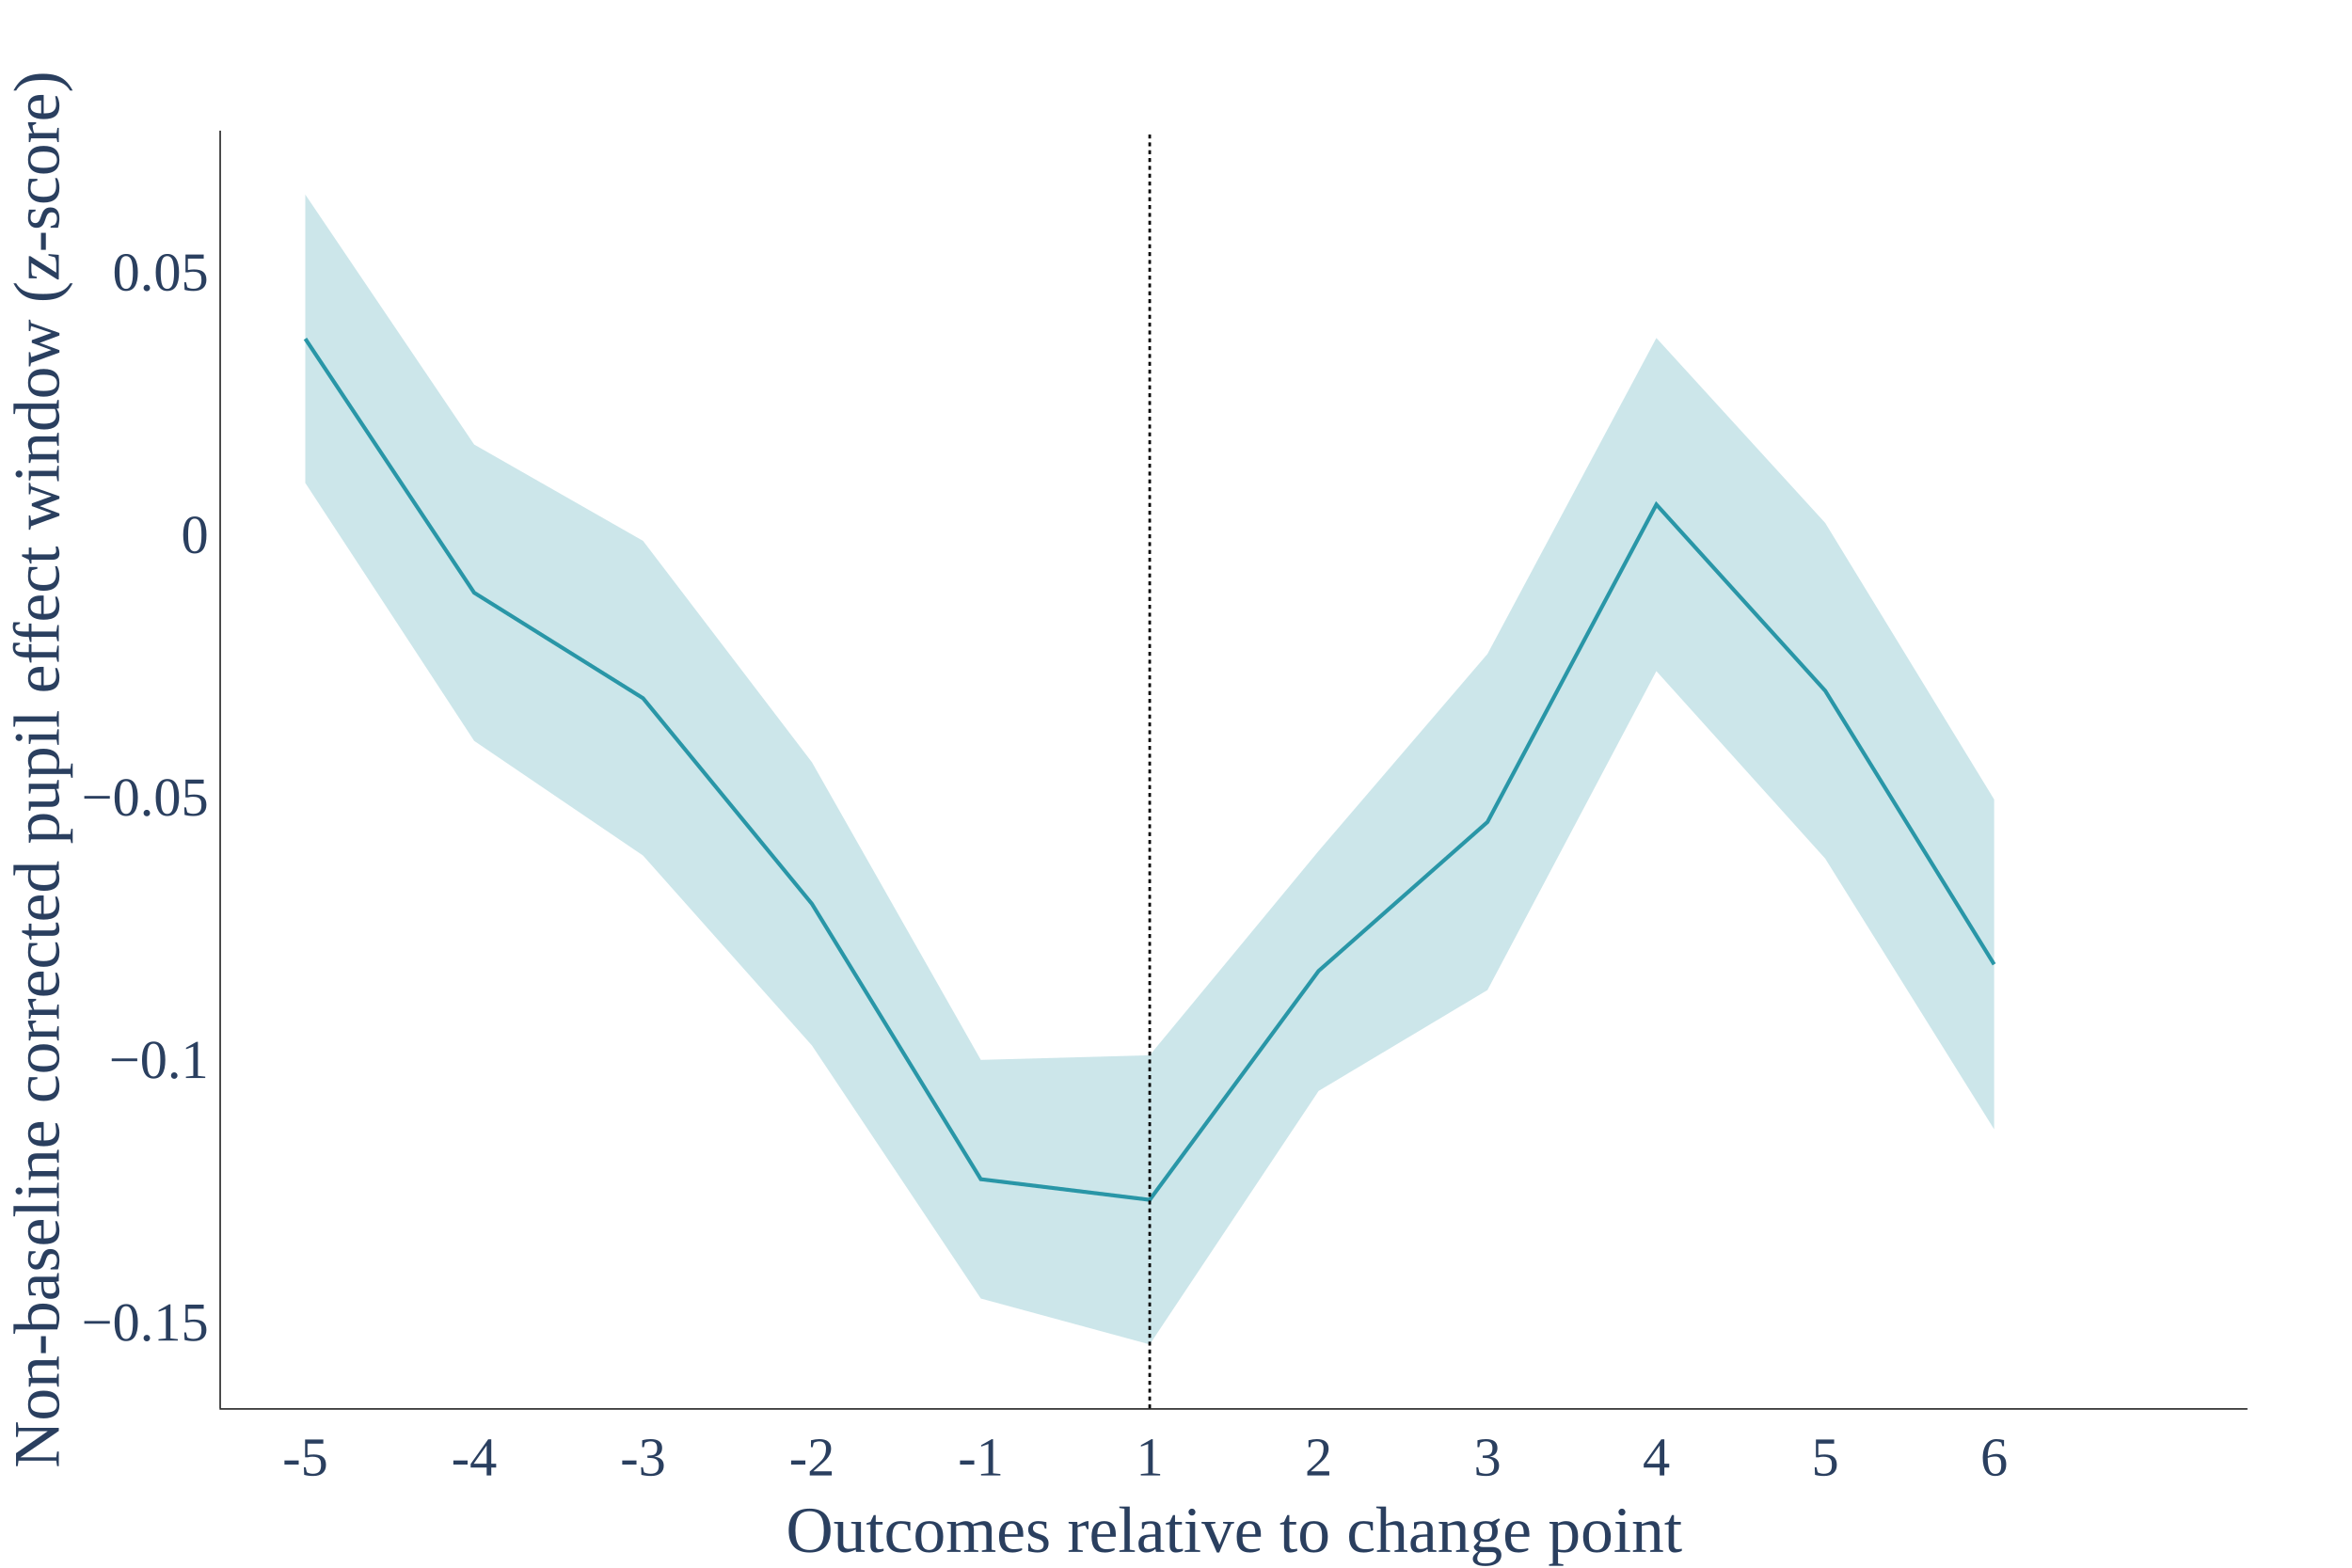
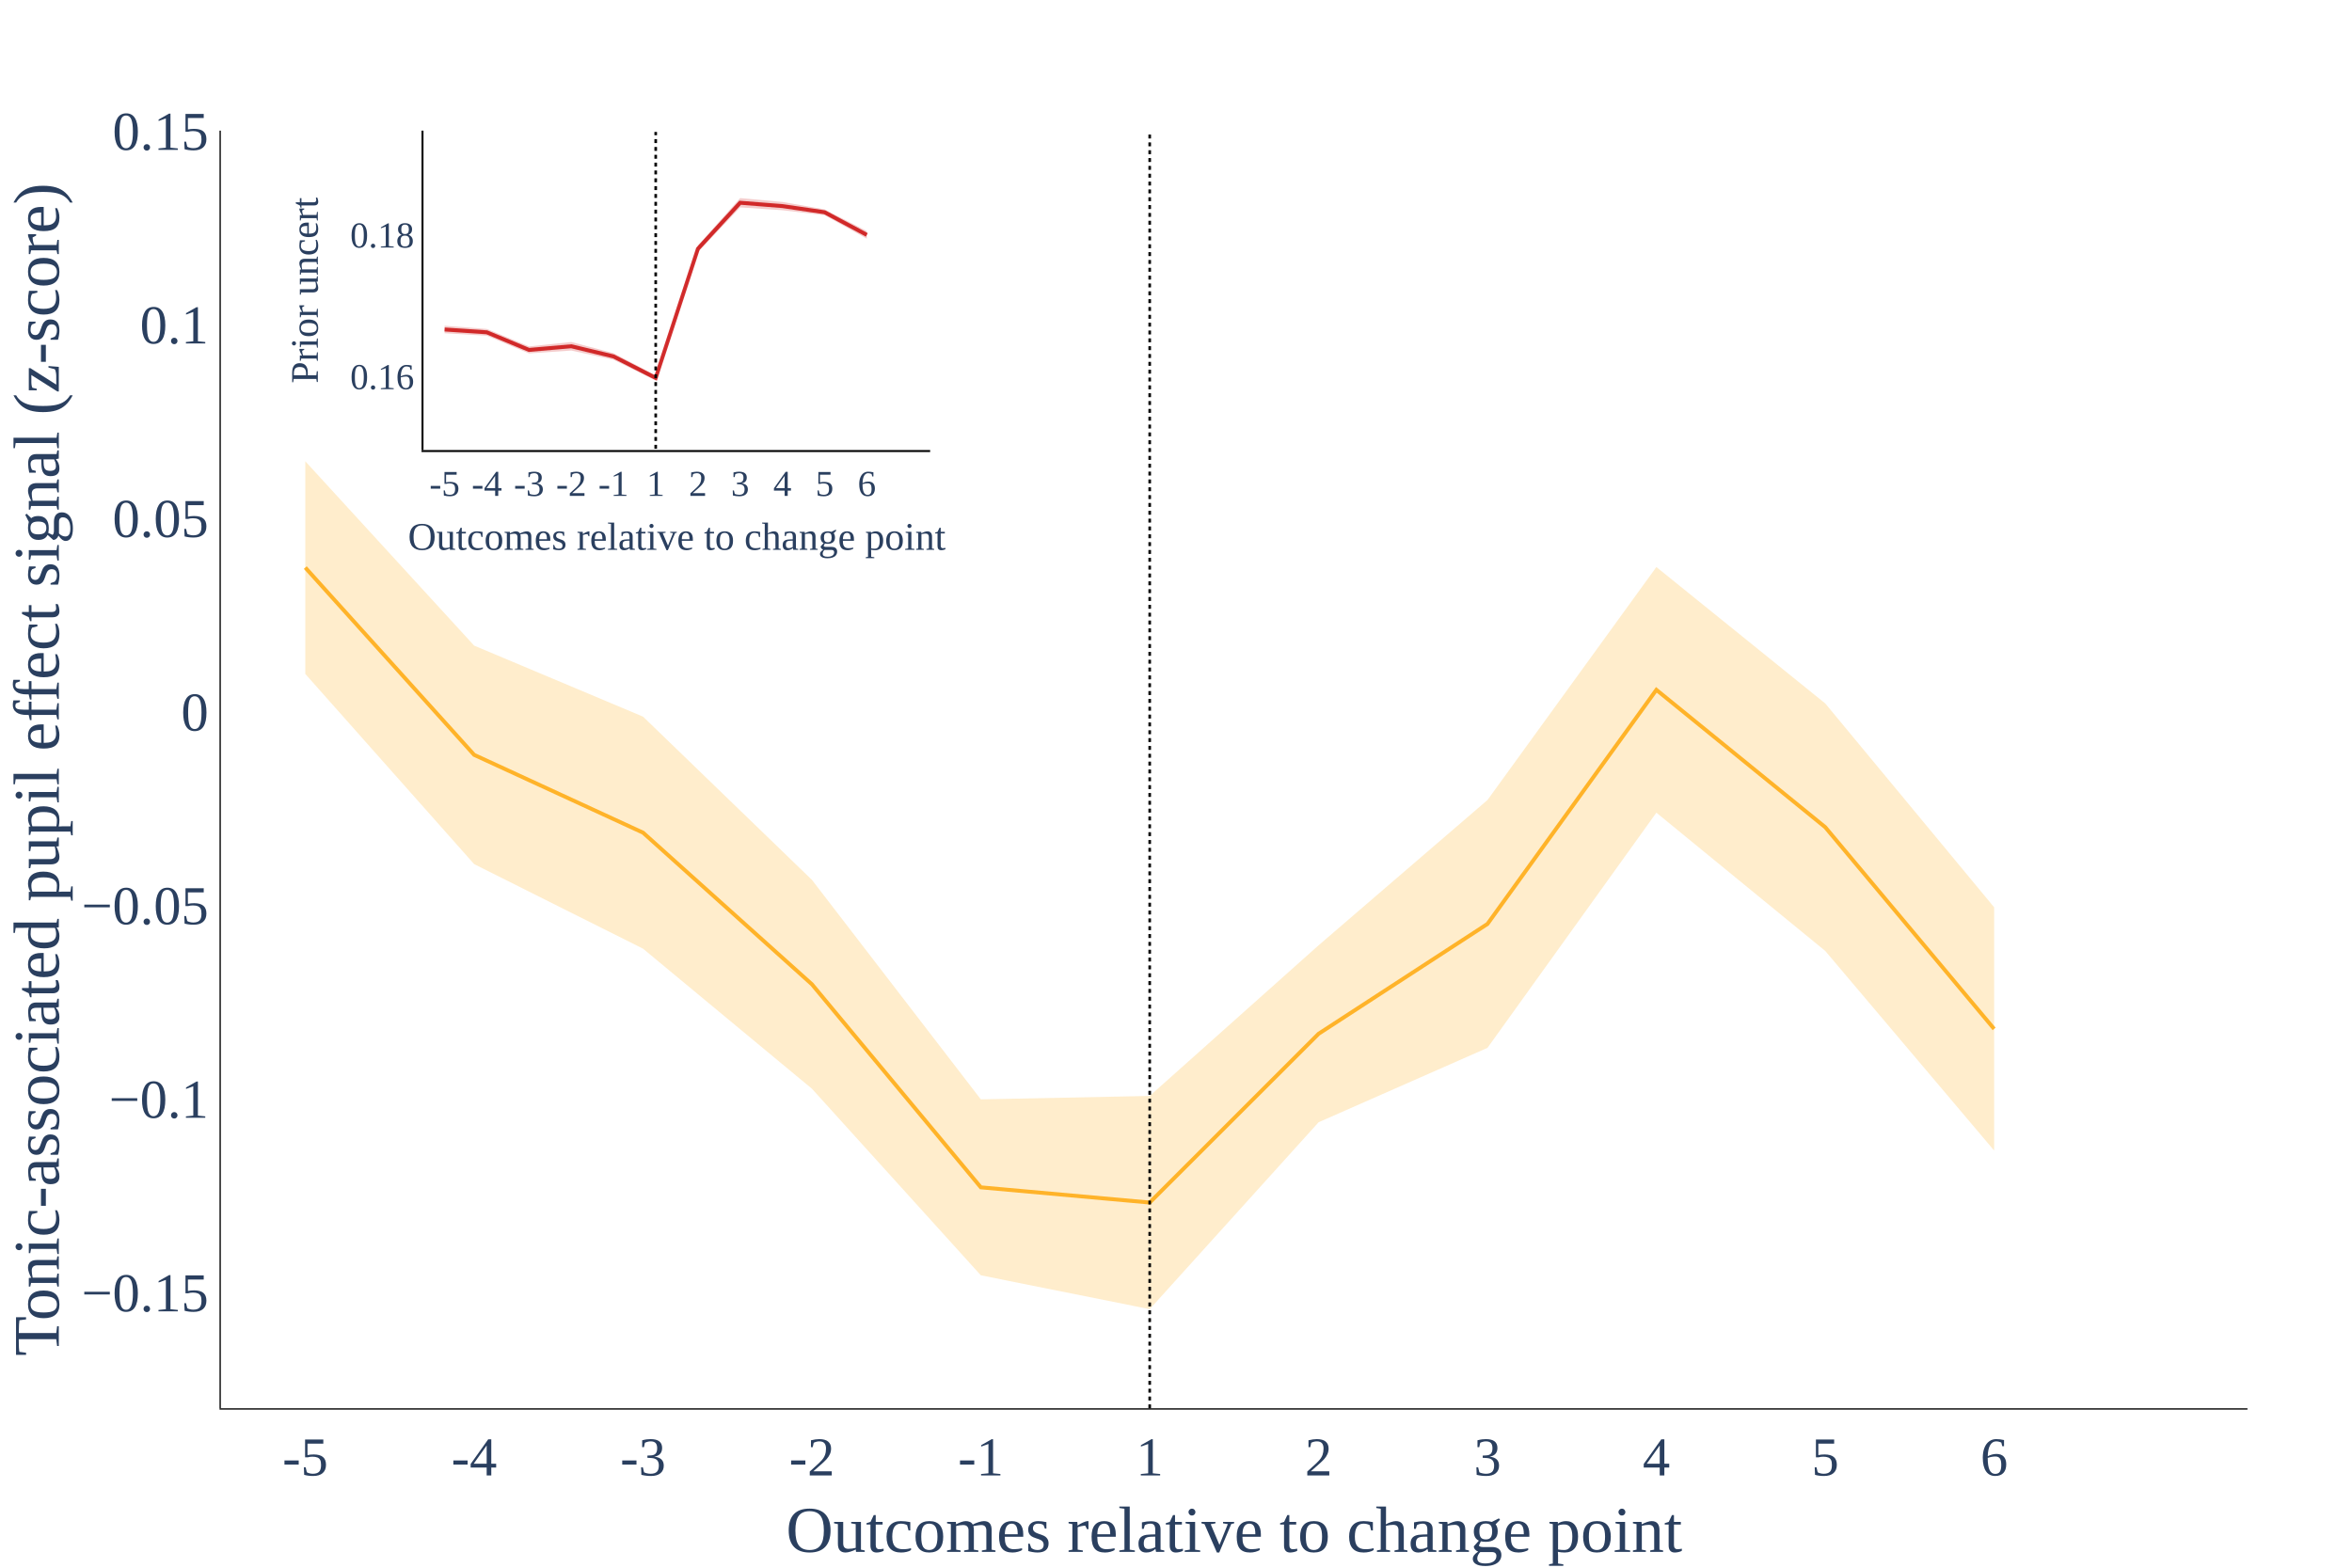
<svg xmlns="http://www.w3.org/2000/svg" class="main-svg" width="1800" height="1200" style="" viewBox="0 0 1800 1200">
  <rect x="0" y="0" width="1800" height="1200" style="fill: rgb(255, 255, 255); fill-opacity: 1;" />
-   <defs id="defs-a158c0">
+   <defs id="defs-79955b">
    <g class="clips">
-       <clipPath id="clipa158c0xyplot" class="plotclip">
+       <clipPath id="clip79955bxyplot" class="plotclip">
        <rect width="1551" height="978" />
      </clipPath>
-       <clipPath class="axesclip" id="clipa158c0x">
+       <clipPath id="clip79955bx2y2plot" class="plotclip">
+         <rect width="387.75" height="244.5" />
+       </clipPath>
+       <clipPath class="axesclip" id="clip79955bx">
        <rect x="169" y="0" width="1551" height="1200" />
      </clipPath>
-       <clipPath class="axesclip" id="clipa158c0y">
+       <clipPath class="axesclip" id="clip79955by">
        <rect x="0" y="100" width="1800" height="978" />
      </clipPath>
-       <clipPath class="axesclip" id="clipa158c0xy">
+       <clipPath class="axesclip" id="clip79955bxy">
        <rect x="169" y="100" width="1551" height="978" />
+       </clipPath>
+       <clipPath class="axesclip" id="clip79955by2">
+         <rect x="0" y="100" width="1800" height="244.5" />
+       </clipPath>
+       <clipPath class="axesclip" id="clip79955bxy2">
+         <rect x="169" y="100" width="1551" height="244.5" />
+       </clipPath>
+       <clipPath class="axesclip" id="clip79955bx2">
+         <rect x="324.1" y="0" width="387.75" height="1200" />
+       </clipPath>
+       <clipPath class="axesclip" id="clip79955bx2y">
+         <rect x="324.1" y="100" width="387.75" height="978" />
+       </clipPath>
+       <clipPath class="axesclip" id="clip79955bx2y2">
+         <rect x="324.1" y="100" width="387.75" height="244.5" />
      </clipPath>
    </g>
    <g class="gradients" />
    <g class="patterns" />
  </defs>
  <g class="bglayer">
    <rect class="bg" x="169" y="100" width="1551" height="978" style="fill: rgb(255, 255, 255); fill-opacity: 1; stroke-width: 0;" />
  </g>
  <g class="layer-below">
    <g class="imagelayer" />
    <g class="shapelayer" />
  </g>
  <g class="cartesianlayer">
    <g class="subplot xy">
      <g class="layer-subplot">
        <g class="shapelayer" />
        <g class="imagelayer" />
      </g>
      <g class="minor-gridlayer">
        <g class="x" />
        <g class="y" />
      </g>
      <g class="gridlayer">
        <g class="x">
          <path class="xgrid crisp" transform="translate(233.63,0)" d="M0,100v978" style="stroke: rgb(255, 255, 255); stroke-opacity: 1; stroke-width: 1px;" />
          <path class="xgrid crisp" transform="translate(362.88,0)" d="M0,100v978" style="stroke: rgb(255, 255, 255); stroke-opacity: 1; stroke-width: 1px;" />
          <path class="xgrid crisp" transform="translate(492.13,0)" d="M0,100v978" style="stroke: rgb(255, 255, 255); stroke-opacity: 1; stroke-width: 1px;" />
          <path class="xgrid crisp" transform="translate(621.38,0)" d="M0,100v978" style="stroke: rgb(255, 255, 255); stroke-opacity: 1; stroke-width: 1px;" />
          <path class="xgrid crisp" transform="translate(750.63,0)" d="M0,100v978" style="stroke: rgb(255, 255, 255); stroke-opacity: 1; stroke-width: 1px;" />
          <path class="xgrid crisp" transform="translate(1009.13,0)" d="M0,100v978" style="stroke: rgb(255, 255, 255); stroke-opacity: 1; stroke-width: 1px;" />
          <path class="xgrid crisp" transform="translate(1138.38,0)" d="M0,100v978" style="stroke: rgb(255, 255, 255); stroke-opacity: 1; stroke-width: 1px;" />
          <path class="xgrid crisp" transform="translate(1267.63,0)" d="M0,100v978" style="stroke: rgb(255, 255, 255); stroke-opacity: 1; stroke-width: 1px;" />
          <path class="xgrid crisp" transform="translate(1396.88,0)" d="M0,100v978" style="stroke: rgb(255, 255, 255); stroke-opacity: 1; stroke-width: 1px;" />
          <path class="xgrid crisp" transform="translate(1526.13,0)" d="M0,100v978" style="stroke: rgb(255, 255, 255); stroke-opacity: 1; stroke-width: 1px;" />
        </g>
        <g class="y">
-           <path class="ygrid crisp" transform="translate(0,1011.45)" d="M169,0h1551" style="stroke: rgb(255, 255, 255); stroke-opacity: 1; stroke-width: 1px;" />
-           <path class="ygrid crisp" transform="translate(0,810.49)" d="M169,0h1551" style="stroke: rgb(255, 255, 255); stroke-opacity: 1; stroke-width: 1px;" />
-           <path class="ygrid crisp" transform="translate(0,609.53)" d="M169,0h1551" style="stroke: rgb(255, 255, 255); stroke-opacity: 1; stroke-width: 1px;" />
-           <path class="ygrid crisp" transform="translate(0,207.62)" d="M169,0h1551" style="stroke: rgb(255, 255, 255); stroke-opacity: 1; stroke-width: 1px;" />
+           <path class="ygrid crisp" transform="translate(0,989.09)" d="M169,0h1551" style="stroke: rgb(255, 255, 255); stroke-opacity: 1; stroke-width: 1px;" />
+           <path class="ygrid crisp" transform="translate(0,840.91)" d="M169,0h1551" style="stroke: rgb(255, 255, 255); stroke-opacity: 1; stroke-width: 1px;" />
+           <path class="ygrid crisp" transform="translate(0,692.73)" d="M169,0h1551" style="stroke: rgb(255, 255, 255); stroke-opacity: 1; stroke-width: 1px;" />
+           <path class="ygrid crisp" transform="translate(0,396.36)" d="M169,0h1551" style="stroke: rgb(255, 255, 255); stroke-opacity: 1; stroke-width: 1px;" />
+           <path class="ygrid crisp" transform="translate(0,248.18)" d="M169,0h1551" style="stroke: rgb(255, 255, 255); stroke-opacity: 1; stroke-width: 1px;" />
        </g>
      </g>
      <g class="zerolinelayer">
        <path class="xzl zl crisp" transform="translate(879.88,0)" d="M0,100v978" style="stroke: rgb(255, 255, 255); stroke-opacity: 1; stroke-width: 2px;" />
-         <path class="yzl zl crisp" transform="translate(0,408.57)" d="M169,0h1551" style="stroke: rgb(255, 255, 255); stroke-opacity: 1; stroke-width: 2px;" />
+         <path class="yzl zl crisp" transform="translate(0,544.55)" d="M169,0h1551" style="stroke: rgb(255, 255, 255); stroke-opacity: 1; stroke-width: 2px;" />
      </g>
      <g class="layer-between">
        <g class="shapelayer" />
        <g class="imagelayer" />
      </g>
      <path class="xlines-below" />
      <path class="ylines-below" />
      <g class="overlines-below" />
      <g class="xaxislayer-below" />
      <g class="yaxislayer-below" />
      <g class="overaxes-below" />
      <g class="overplot">
-         <g class="xy" transform="translate(169,100)" clip-path="url(#clipa158c0xyplot)">
+         <g class="xy" transform="translate(169,100)" clip-path="url(#clip79955bxyplot)">
          <g class="scatterlayer mlayer">
-             <g class="trace scatter tracebae1dd" style="stroke-miterlimit: 2; opacity: 1;">
+             <g class="trace scatter traceeed46f" style="stroke-miterlimit: 2; opacity: 1;">
              <g class="fills">
                <g>
-                   <path class="js-fill" d="M64.63,269.66L193.88,467.13L323.13,554.91L452.38,700.29L581.63,893.97L710.88,929.1L840.13,735.08L969.38,657.83L1098.63,413.71L1227.88,557.25L1357.13,764.45L1357.13,511.94L1227.88,300.32L1098.63,158.7L969.38,400.56L840.13,551.37L710.88,707.75L581.63,711.31L452.38,483.47L323.13,314.02L193.88,240.28L64.63,48.9Z" style="fill: rgb(0, 130, 150); fill-opacity: 0.2; stroke-width: 0;" />
+                   <path class="js-fill" d="M64.63,415.85L193.88,561.46L323.13,626.19L452.38,733.38L581.63,876.2L710.88,902.11L840.13,759.04L969.38,702.08L1098.63,522.07L1227.88,627.91L1357.13,780.7L1357.13,594.5L1227.88,438.46L1098.63,334.03L969.38,512.38L840.13,623.58L710.88,738.89L581.63,741.52L452.38,573.51L323.13,448.56L193.88,394.19L64.63,253.07Z" style="fill: rgb(255, 165, 0); fill-opacity: 0.2; stroke-width: 0;" />
                </g>
              </g>
              <g class="errorbars" />
              <g class="lines">
-                 <path class="js-line" d="M64.63,269.66L193.88,467.13L323.13,554.91L452.38,700.29L581.63,893.97L710.88,929.1L840.13,735.08L969.38,657.83L1098.63,413.71L1227.88,557.25L1357.13,764.45L1357.13,511.94L1227.88,300.32L1098.63,158.7L969.38,400.56L840.13,551.37L710.88,707.75L581.63,711.31L452.38,483.47L323.13,314.02L193.88,240.28L64.63,48.9" style="vector-effect: none; fill: none; stroke: rgb(255, 255, 255); stroke-opacity: 0; stroke-width: 2px; opacity: 1;" />
+                 <path class="js-line" d="M64.63,415.85L193.88,561.46L323.13,626.19L452.38,733.38L581.63,876.2L710.88,902.11L840.13,759.04L969.38,702.08L1098.63,522.07L1227.88,627.91L1357.13,780.7L1357.13,594.5L1227.88,438.46L1098.63,334.03L969.38,512.38L840.13,623.58L710.88,738.89L581.63,741.52L452.38,573.51L323.13,448.56L193.88,394.19L64.63,253.07" style="vector-effect: none; fill: none; stroke: rgb(255, 255, 255); stroke-opacity: 0; stroke-width: 2px; opacity: 1;" />
              </g>
              <g class="points" />
              <g class="text" />
            </g>
-             <g class="trace scatter traceaf1deb" style="stroke-miterlimit: 2; opacity: 1;">
+             <g class="trace scatter trace418232" style="stroke-miterlimit: 2; opacity: 1;">
              <g class="fills" />
              <g class="errorbars" />
              <g class="lines">
-                 <path class="js-line" d="M64.63,159.28L193.88,353.71L323.13,434.47L452.38,591.88L581.63,802.64L710.88,818.43L840.13,643.23L969.38,529.2L1098.63,286.2L1227.88,428.79L1357.13,638.19" style="vector-effect: none; fill: none; stroke: rgb(0, 130, 150); stroke-opacity: 0.8; stroke-width: 3px; opacity: 1;" />
+                 <path class="js-line" d="M64.63,334.46L193.88,477.82L323.13,537.37L452.38,653.45L581.63,808.86L710.88,820.5L840.13,691.31L969.38,607.23L1098.63,428.05L1227.88,533.19L1357.13,687.6" style="vector-effect: none; fill: none; stroke: rgb(255, 165, 0); stroke-opacity: 0.8; stroke-width: 3px; opacity: 1;" />
              </g>
              <g class="points" />
              <g class="text" />
            </g>
          </g>
        </g>
      </g>
      <path class="xlines-above crisp" d="M168,1078.5H1720" style="fill: none; stroke-width: 1px; stroke: rgb(0, 0, 0); stroke-opacity: 1;" />
      <path class="ylines-above crisp" d="M168.5,100V1078" style="fill: none; stroke-width: 1px; stroke: rgb(0, 0, 0); stroke-opacity: 1;" />
      <g class="overlines-above" />
      <g class="xaxislayer-above">
        <g class="xtick">
          <text text-anchor="middle" x="0" y="1129.4" transform="translate(233.63,0)" style="font-family: 'Times New Roman'; font-size: 42px; fill: rgb(42, 63, 95); fill-opacity: 1; white-space: pre; opacity: 1;">-5</text>
        </g>
        <g class="xtick">
          <text text-anchor="middle" x="0" y="1129.4" style="font-family: 'Times New Roman'; font-size: 42px; fill: rgb(42, 63, 95); fill-opacity: 1; white-space: pre; opacity: 1;" transform="translate(362.88,0)">-4</text>
        </g>
        <g class="xtick">
          <text text-anchor="middle" x="0" y="1129.4" style="font-family: 'Times New Roman'; font-size: 42px; fill: rgb(42, 63, 95); fill-opacity: 1; white-space: pre; opacity: 1;" transform="translate(492.13,0)">-3</text>
        </g>
        <g class="xtick">
          <text text-anchor="middle" x="0" y="1129.4" style="font-family: 'Times New Roman'; font-size: 42px; fill: rgb(42, 63, 95); fill-opacity: 1; white-space: pre; opacity: 1;" transform="translate(621.38,0)">-2</text>
        </g>
        <g class="xtick">
          <text text-anchor="middle" x="0" y="1129.4" style="font-family: 'Times New Roman'; font-size: 42px; fill: rgb(42, 63, 95); fill-opacity: 1; white-space: pre; opacity: 1;" transform="translate(750.63,0)">-1</text>
        </g>
        <g class="xtick">
          <text text-anchor="middle" x="0" y="1129.4" style="font-family: 'Times New Roman'; font-size: 42px; fill: rgb(42, 63, 95); fill-opacity: 1; white-space: pre; opacity: 1;" transform="translate(879.88,0)">1</text>
        </g>
        <g class="xtick">
          <text text-anchor="middle" x="0" y="1129.4" style="font-family: 'Times New Roman'; font-size: 42px; fill: rgb(42, 63, 95); fill-opacity: 1; white-space: pre; opacity: 1;" transform="translate(1009.13,0)">2</text>
        </g>
        <g class="xtick">
          <text text-anchor="middle" x="0" y="1129.4" style="font-family: 'Times New Roman'; font-size: 42px; fill: rgb(42, 63, 95); fill-opacity: 1; white-space: pre; opacity: 1;" transform="translate(1138.38,0)">3</text>
        </g>
        <g class="xtick">
          <text text-anchor="middle" x="0" y="1129.4" style="font-family: 'Times New Roman'; font-size: 42px; fill: rgb(42, 63, 95); fill-opacity: 1; white-space: pre; opacity: 1;" transform="translate(1267.63,0)">4</text>
        </g>
        <g class="xtick">
          <text text-anchor="middle" x="0" y="1129.4" style="font-family: 'Times New Roman'; font-size: 42px; fill: rgb(42, 63, 95); fill-opacity: 1; white-space: pre; opacity: 1;" transform="translate(1396.88,0)">5</text>
        </g>
        <g class="xtick">
          <text text-anchor="middle" x="0" y="1129.4" style="font-family: 'Times New Roman'; font-size: 42px; fill: rgb(42, 63, 95); fill-opacity: 1; white-space: pre; opacity: 1;" transform="translate(1526.13,0)">6</text>
        </g>
      </g>
      <g class="yaxislayer-above">
        <g class="ytick">
-           <text text-anchor="end" x="159.6" y="14.7" transform="translate(0,1011.45)" style="font-family: 'Times New Roman'; font-size: 42px; fill: rgb(42, 63, 95); fill-opacity: 1; white-space: pre; opacity: 1;">−0.15</text>
-         </g>
-         <g class="ytick">
-           <text text-anchor="end" x="159.6" y="14.7" style="font-family: 'Times New Roman'; font-size: 42px; fill: rgb(42, 63, 95); fill-opacity: 1; white-space: pre; opacity: 1;" transform="translate(0,810.49)">−0.1</text>
-         </g>
-         <g class="ytick">
-           <text text-anchor="end" x="159.6" y="14.7" style="font-family: 'Times New Roman'; font-size: 42px; fill: rgb(42, 63, 95); fill-opacity: 1; white-space: pre; opacity: 1;" transform="translate(0,609.53)">−0.05</text>
-         </g>
-         <g class="ytick">
-           <text text-anchor="end" x="159.6" y="14.7" style="font-family: 'Times New Roman'; font-size: 42px; fill: rgb(42, 63, 95); fill-opacity: 1; white-space: pre; opacity: 1;" transform="translate(0,408.57)">0</text>
-         </g>
-         <g class="ytick">
-           <text text-anchor="end" x="159.6" y="14.7" style="font-family: 'Times New Roman'; font-size: 42px; fill: rgb(42, 63, 95); fill-opacity: 1; white-space: pre; opacity: 1;" transform="translate(0,207.62)">0.05</text>
+           <text text-anchor="end" x="159.6" y="14.7" transform="translate(0,989.09)" style="font-family: 'Times New Roman'; font-size: 42px; fill: rgb(42, 63, 95); fill-opacity: 1; white-space: pre; opacity: 1;">−0.15</text>
+         </g>
+         <g class="ytick">
+           <text text-anchor="end" x="159.6" y="14.7" style="font-family: 'Times New Roman'; font-size: 42px; fill: rgb(42, 63, 95); fill-opacity: 1; white-space: pre; opacity: 1;" transform="translate(0,840.91)">−0.1</text>
+         </g>
+         <g class="ytick">
+           <text text-anchor="end" x="159.6" y="14.7" style="font-family: 'Times New Roman'; font-size: 42px; fill: rgb(42, 63, 95); fill-opacity: 1; white-space: pre; opacity: 1;" transform="translate(0,692.73)">−0.05</text>
+         </g>
+         <g class="ytick">
+           <text text-anchor="end" x="159.6" y="14.7" style="font-family: 'Times New Roman'; font-size: 42px; fill: rgb(42, 63, 95); fill-opacity: 1; white-space: pre; opacity: 1;" transform="translate(0,544.55)">0</text>
+         </g>
+         <g class="ytick">
+           <text text-anchor="end" x="159.6" y="14.7" style="font-family: 'Times New Roman'; font-size: 42px; fill: rgb(42, 63, 95); fill-opacity: 1; white-space: pre; opacity: 1;" transform="translate(0,396.36)">0.05</text>
+         </g>
+         <g class="ytick">
+           <text text-anchor="end" x="159.6" y="14.7" style="font-family: 'Times New Roman'; font-size: 42px; fill: rgb(42, 63, 95); fill-opacity: 1; white-space: pre; opacity: 1;" transform="translate(0,248.18)">0.1</text>
+         </g>
+         <g class="ytick">
+           <text text-anchor="end" x="159.6" y="14.7" style="font-family: 'Times New Roman'; font-size: 42px; fill: rgb(42, 63, 95); fill-opacity: 1; white-space: pre; opacity: 1;" transform="translate(0,100)">0.15</text>
+         </g>
+       </g>
+       <g class="overaxes-above" />
+     </g>
+     <g class="subplot x2y2">
+       <rect class="bg" x="324.1" y="100" width="387.75" height="244.5" style="fill: rgb(255, 255, 255); fill-opacity: 1; stroke-width: 0;" />
+       <g class="layer-subplot">
+         <g class="shapelayer" />
+         <g class="imagelayer" />
+       </g>
+       <g class="minor-gridlayer">
+         <g class="x2" />
+         <g class="y2" />
+       </g>
+       <g class="gridlayer">
+         <g class="x2">
+           <path class="x2grid crisp" transform="translate(340.26,0)" d="M0,100v244.5" style="stroke: rgb(255, 255, 255); stroke-opacity: 1; stroke-width: 1px;" />
+           <path class="x2grid crisp" transform="translate(372.57,0)" d="M0,100v244.5" style="stroke: rgb(255, 255, 255); stroke-opacity: 1; stroke-width: 1px;" />
+           <path class="x2grid crisp" transform="translate(404.88,0)" d="M0,100v244.5" style="stroke: rgb(255, 255, 255); stroke-opacity: 1; stroke-width: 1px;" />
+           <path class="x2grid crisp" transform="translate(437.19,0)" d="M0,100v244.5" style="stroke: rgb(255, 255, 255); stroke-opacity: 1; stroke-width: 1px;" />
+           <path class="x2grid crisp" transform="translate(469.51,0)" d="M0,100v244.5" style="stroke: rgb(255, 255, 255); stroke-opacity: 1; stroke-width: 1px;" />
+           <path class="x2grid crisp" transform="translate(534.13,0)" d="M0,100v244.5" style="stroke: rgb(255, 255, 255); stroke-opacity: 1; stroke-width: 1px;" />
+           <path class="x2grid crisp" transform="translate(566.44,0)" d="M0,100v244.5" style="stroke: rgb(255, 255, 255); stroke-opacity: 1; stroke-width: 1px;" />
+           <path class="x2grid crisp" transform="translate(598.76,0)" d="M0,100v244.5" style="stroke: rgb(255, 255, 255); stroke-opacity: 1; stroke-width: 1px;" />
+           <path class="x2grid crisp" transform="translate(631.07,0)" d="M0,100v244.5" style="stroke: rgb(255, 255, 255); stroke-opacity: 1; stroke-width: 1px;" />
+           <path class="x2grid crisp" transform="translate(663.38,0)" d="M0,100v244.5" style="stroke: rgb(255, 255, 255); stroke-opacity: 1; stroke-width: 1px;" />
+         </g>
+         <g class="y2">
+           <path class="y2grid crisp" transform="translate(0,288.08)" d="M324.1,0h387.75" style="stroke: rgb(255, 255, 255); stroke-opacity: 1; stroke-width: 1px;" />
+           <path class="y2grid crisp" transform="translate(0,179.67)" d="M324.1,0h387.75" style="stroke: rgb(255, 255, 255); stroke-opacity: 1; stroke-width: 1px;" />
+         </g>
+       </g>
+       <g class="zerolinelayer">
+         <path class="x2zl zl crisp" transform="translate(501.82,0)" d="M0,100v244.5" style="stroke: rgb(255, 255, 255); stroke-opacity: 1; stroke-width: 2px;" />
+       </g>
+       <g class="layer-between">
+         <g class="shapelayer" />
+         <g class="imagelayer" />
+       </g>
+       <path class="xlines-below" />
+       <path class="ylines-below" />
+       <g class="overlines-below" />
+       <g class="xaxislayer-below" />
+       <g class="yaxislayer-below" />
+       <g class="overaxes-below" />
+       <g class="overplot">
+         <g class="x2y2" transform="translate(324.1,100)" clip-path="url(#clip79955bx2y2plot)">
+           <g class="scatterlayer mlayer">
+             <g class="trace scatter trace6f52b6" style="stroke-miterlimit: 2; opacity: 1;">
+               <g class="fills" />
+               <g class="errorbars" />
+               <g class="lines">
+                 <path class="js-line" d="M16.16,152.21L48.47,154.37L80.78,167.85L113.09,165.05L145.41,172.82L177.72,189.3L210.03,90.42L242.34,55.2L274.66,57.75L306.97,62.48L339.28,79.79" style="vector-effect: none; fill: none; stroke: rgb(200, 0, 0); stroke-opacity: 0.8; stroke-width: 3px; opacity: 1;" />
+               </g>
+               <g class="points" />
+               <g class="text" />
+             </g>
+             <g class="trace scatter trace370c12" style="stroke-miterlimit: 2; opacity: 1;">
+               <g class="fills">
+                 <g>
+                   <path class="js-fill" d="M16.16,155.08L48.47,156.95L80.78,170.52L113.09,168.32L145.41,175.33L177.72,191.32L210.03,92.95L242.34,58.76L274.66,60.91L306.97,64.71L339.28,82.69L339.28,76.9L306.97,60.26L274.66,54.58L242.34,51.65L210.03,87.88L177.72,187.27L145.41,170.31L113.09,161.78L80.78,165.17L48.47,151.8L16.16,149.34Z" style="fill: rgb(200, 0, 0); fill-opacity: 0.2; stroke-width: 0;" />
+                 </g>
+               </g>
+               <g class="errorbars" />
+               <g class="lines">
+                 <path class="js-line" d="M16.16,155.08L48.47,156.95L80.78,170.52L113.09,168.32L145.41,175.33L177.72,191.32L210.03,92.95L242.34,58.76L274.66,60.91L306.97,64.71L339.28,82.69L339.28,76.9L306.97,60.26L274.66,54.58L242.34,51.65L210.03,87.88L177.72,187.27L145.41,170.31L113.09,161.78L80.78,165.17L48.47,151.8L16.16,149.34" style="vector-effect: none; fill: none; stroke: rgb(255, 255, 255); stroke-opacity: 0; stroke-width: 2px; opacity: 1;" />
+               </g>
+               <g class="points" />
+               <g class="text" />
+             </g>
+           </g>
+         </g>
+       </g>
+       <path class="xlines-above crisp" d="M322.6,345.25H711.85" style="fill: none; stroke-width: 1.5px; stroke: rgb(0, 0, 0); stroke-opacity: 1;" />
+       <path class="ylines-above crisp" d="M323.35,100V344.5" style="fill: none; stroke-width: 1.5px; stroke: rgb(0, 0, 0); stroke-opacity: 1;" />
+       <g class="overlines-above" />
+       <g class="xaxislayer-above">
+         <g class="x2tick">
+           <text text-anchor="middle" x="0" y="379.6" transform="translate(340.26,0)" style="font-family: 'Times New Roman'; font-size: 28px; fill: rgb(42, 63, 95); fill-opacity: 1; white-space: pre; opacity: 1;">-5</text>
+         </g>
+         <g class="x2tick">
+           <text text-anchor="middle" x="0" y="379.6" style="font-family: 'Times New Roman'; font-size: 28px; fill: rgb(42, 63, 95); fill-opacity: 1; white-space: pre; opacity: 1;" transform="translate(372.57,0)">-4</text>
+         </g>
+         <g class="x2tick">
+           <text text-anchor="middle" x="0" y="379.6" style="font-family: 'Times New Roman'; font-size: 28px; fill: rgb(42, 63, 95); fill-opacity: 1; white-space: pre; opacity: 1;" transform="translate(404.88,0)">-3</text>
+         </g>
+         <g class="x2tick">
+           <text text-anchor="middle" x="0" y="379.6" style="font-family: 'Times New Roman'; font-size: 28px; fill: rgb(42, 63, 95); fill-opacity: 1; white-space: pre; opacity: 1;" transform="translate(437.19,0)">-2</text>
+         </g>
+         <g class="x2tick">
+           <text text-anchor="middle" x="0" y="379.6" style="font-family: 'Times New Roman'; font-size: 28px; fill: rgb(42, 63, 95); fill-opacity: 1; white-space: pre; opacity: 1;" transform="translate(469.51,0)">-1</text>
+         </g>
+         <g class="x2tick">
+           <text text-anchor="middle" x="0" y="379.6" style="font-family: 'Times New Roman'; font-size: 28px; fill: rgb(42, 63, 95); fill-opacity: 1; white-space: pre; opacity: 1;" transform="translate(501.82,0)">1</text>
+         </g>
+         <g class="x2tick">
+           <text text-anchor="middle" x="0" y="379.6" style="font-family: 'Times New Roman'; font-size: 28px; fill: rgb(42, 63, 95); fill-opacity: 1; white-space: pre; opacity: 1;" transform="translate(534.13,0)">2</text>
+         </g>
+         <g class="x2tick">
+           <text text-anchor="middle" x="0" y="379.6" style="font-family: 'Times New Roman'; font-size: 28px; fill: rgb(42, 63, 95); fill-opacity: 1; white-space: pre; opacity: 1;" transform="translate(566.44,0)">3</text>
+         </g>
+         <g class="x2tick">
+           <text text-anchor="middle" x="0" y="379.6" style="font-family: 'Times New Roman'; font-size: 28px; fill: rgb(42, 63, 95); fill-opacity: 1; white-space: pre; opacity: 1;" transform="translate(598.76,0)">4</text>
+         </g>
+         <g class="x2tick">
+           <text text-anchor="middle" x="0" y="379.6" style="font-family: 'Times New Roman'; font-size: 28px; fill: rgb(42, 63, 95); fill-opacity: 1; white-space: pre; opacity: 1;" transform="translate(631.07,0)">5</text>
+         </g>
+         <g class="x2tick">
+           <text text-anchor="middle" x="0" y="379.6" style="font-family: 'Times New Roman'; font-size: 28px; fill: rgb(42, 63, 95); fill-opacity: 1; white-space: pre; opacity: 1;" transform="translate(663.38,0)">6</text>
+         </g>
+       </g>
+       <g class="yaxislayer-above">
+         <g class="y2tick">
+           <text text-anchor="end" x="317" y="9.8" transform="translate(0,288.08)" style="font-family: 'Times New Roman'; font-size: 28px; fill: rgb(42, 63, 95); fill-opacity: 1; white-space: pre; opacity: 1;">0.16</text>
+         </g>
+         <g class="y2tick">
+           <text text-anchor="end" x="317" y="9.8" style="font-family: 'Times New Roman'; font-size: 28px; fill: rgb(42, 63, 95); fill-opacity: 1; white-space: pre; opacity: 1;" transform="translate(0,179.67)">0.18</text>
        </g>
      </g>
      <g class="overaxes-above" />
    </g>
  </g>
  <g class="polarlayer" />
  <g class="smithlayer" />
  <g class="ternarylayer" />
  <g class="geolayer" />
  <g class="funnelarealayer" />
  <g class="pielayer" />
  <g class="iciclelayer" />
  <g class="treemaplayer" />
  <g class="sunburstlayer" />
  <g class="glimages" />
-   <defs id="topdefs-a158c0">
+   <defs id="topdefs-79955b">
    <g class="clips" />
  </defs>
  <g class="layer-above">
    <g class="imagelayer" />
    <g class="shapelayer">
-       <g class="shape-group" data-index="0" clip-path="url(#clipa158c0x)">
+       <g class="shape-group" data-index="0" clip-path="url(#clip79955bx)">
        <path data-index="0" fill-rule="evenodd" d="M879.88,1078L879.88,100" style="opacity: 1; stroke: rgb(0, 0, 0); stroke-opacity: 1; fill: rgb(0, 0, 0); fill-opacity: 0; stroke-dasharray: 3px, 3px; stroke-width: 2px;" />
+       </g>
+       <g class="shape-group" data-index="1" clip-path="url(#clip79955bx2y2)">
+         <path data-index="1" fill-rule="evenodd" d="M501.82,343.5L501.82,101" style="opacity: 1; stroke: rgb(0, 0, 0); stroke-opacity: 1; fill: rgb(0, 0, 0); fill-opacity: 0; stroke-dasharray: 3px, 3px; stroke-width: 2px;" />
      </g>
    </g>
  </g>
  <g class="infolayer">
    <g class="g-gtitle" />
    <g class="g-xtitle">
      <text class="xtitle" x="944.5" y="1187.906" text-anchor="middle" style="opacity: 1; font-family: 'Times New Roman'; font-size: 50px; fill: rgb(42, 63, 95); fill-opacity: 1; white-space: pre;">Outcomes relative to change point</text>
    </g>
+     <g class="g-x2title">
+       <text class="x2title" x="517.975" y="420.859" text-anchor="middle" style="opacity: 1; font-family: 'Times New Roman'; font-size: 30px; fill: rgb(42, 63, 95); fill-opacity: 1; white-space: pre;">Outcomes relative to change point</text>
+     </g>
    <g class="g-ytitle" transform="translate(14.59375,0)">
-       <text class="ytitle" transform="rotate(-90,30.40625,589)" x="30.406" y="589" text-anchor="middle" style="opacity: 1; font-family: 'Times New Roman'; font-size: 50px; fill: rgb(42, 63, 95); fill-opacity: 1; white-space: pre;">Non-baseline corrected pupil effect window (z-score)</text>
+       <text class="ytitle" transform="rotate(-90,30.40625,589)" x="30.406" y="589" text-anchor="middle" style="opacity: 1; font-family: 'Times New Roman'; font-size: 50px; fill: rgb(42, 63, 95); fill-opacity: 1; white-space: pre;">Tonic-associated pupil effect signal (z-score)</text>
+     </g>
+     <g class="g-y2title">
+       <text class="y2title" transform="rotate(-90,243.25,222.25)" x="243.25" y="222.25" text-anchor="middle" style="opacity: 1; font-family: 'Times New Roman'; font-size: 30px; fill: rgb(42, 63, 95); fill-opacity: 1; white-space: pre;">Prior uncert</text>
    </g>
  </g>
</svg>
